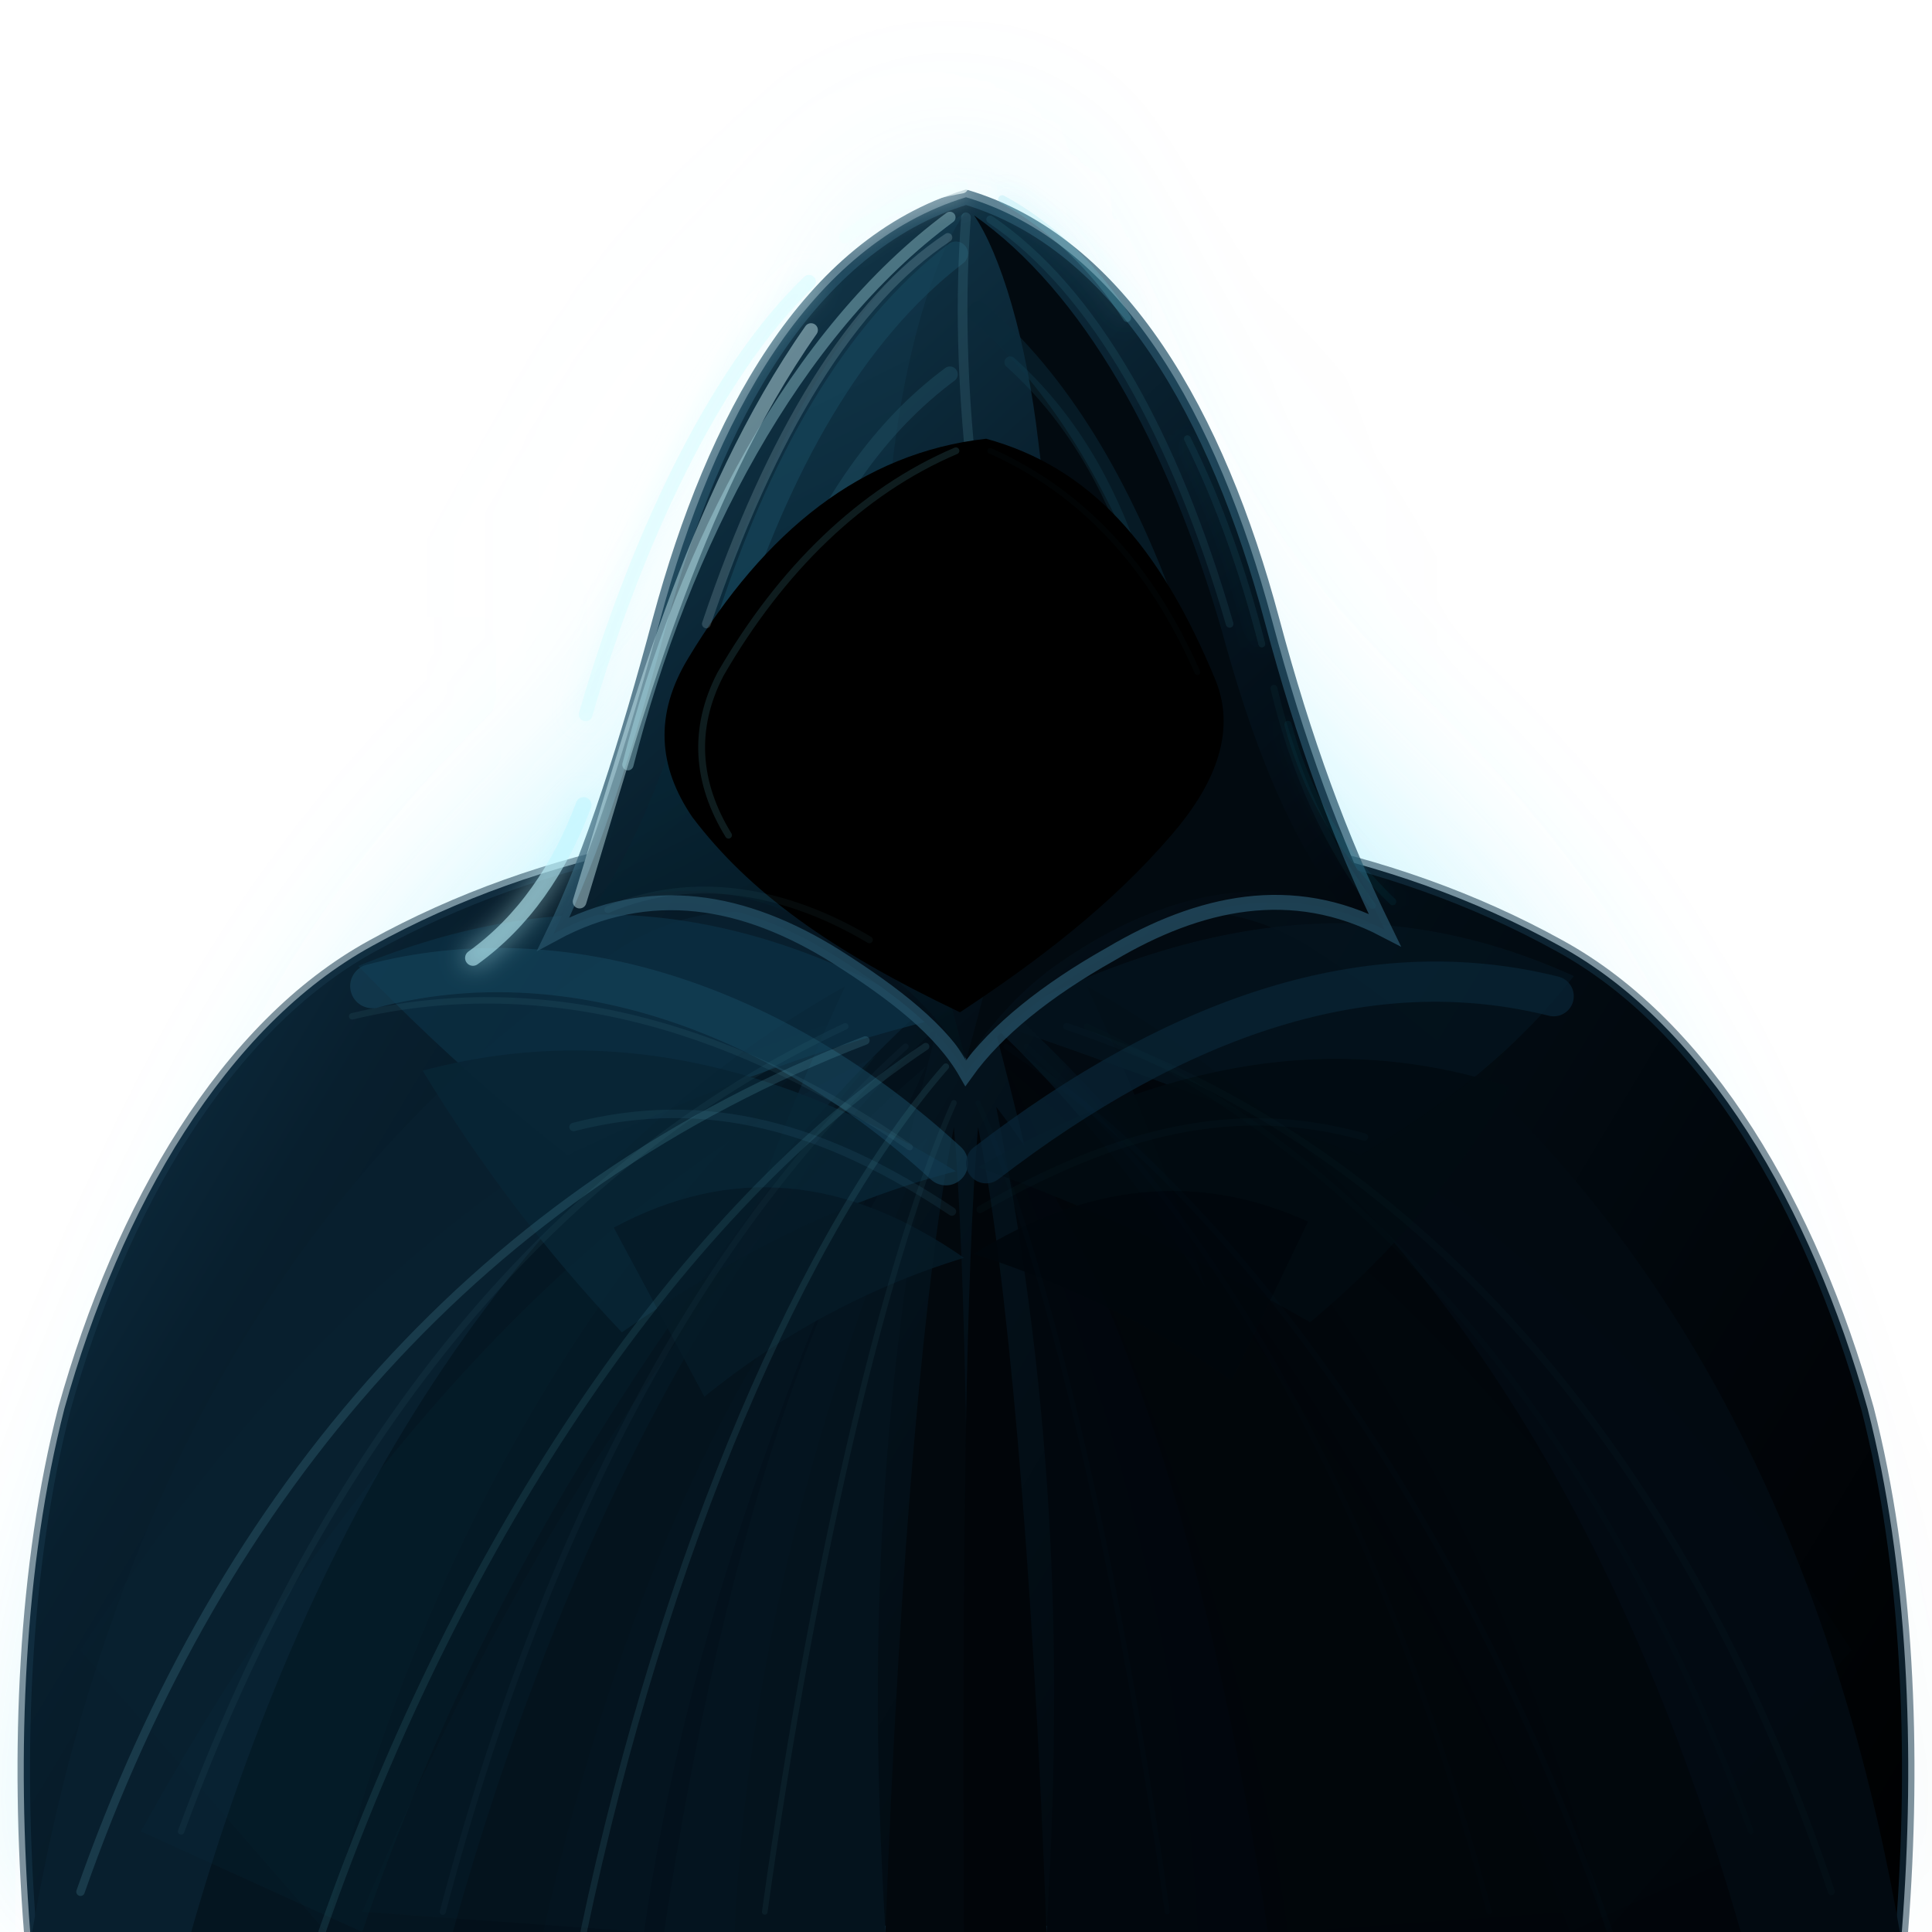
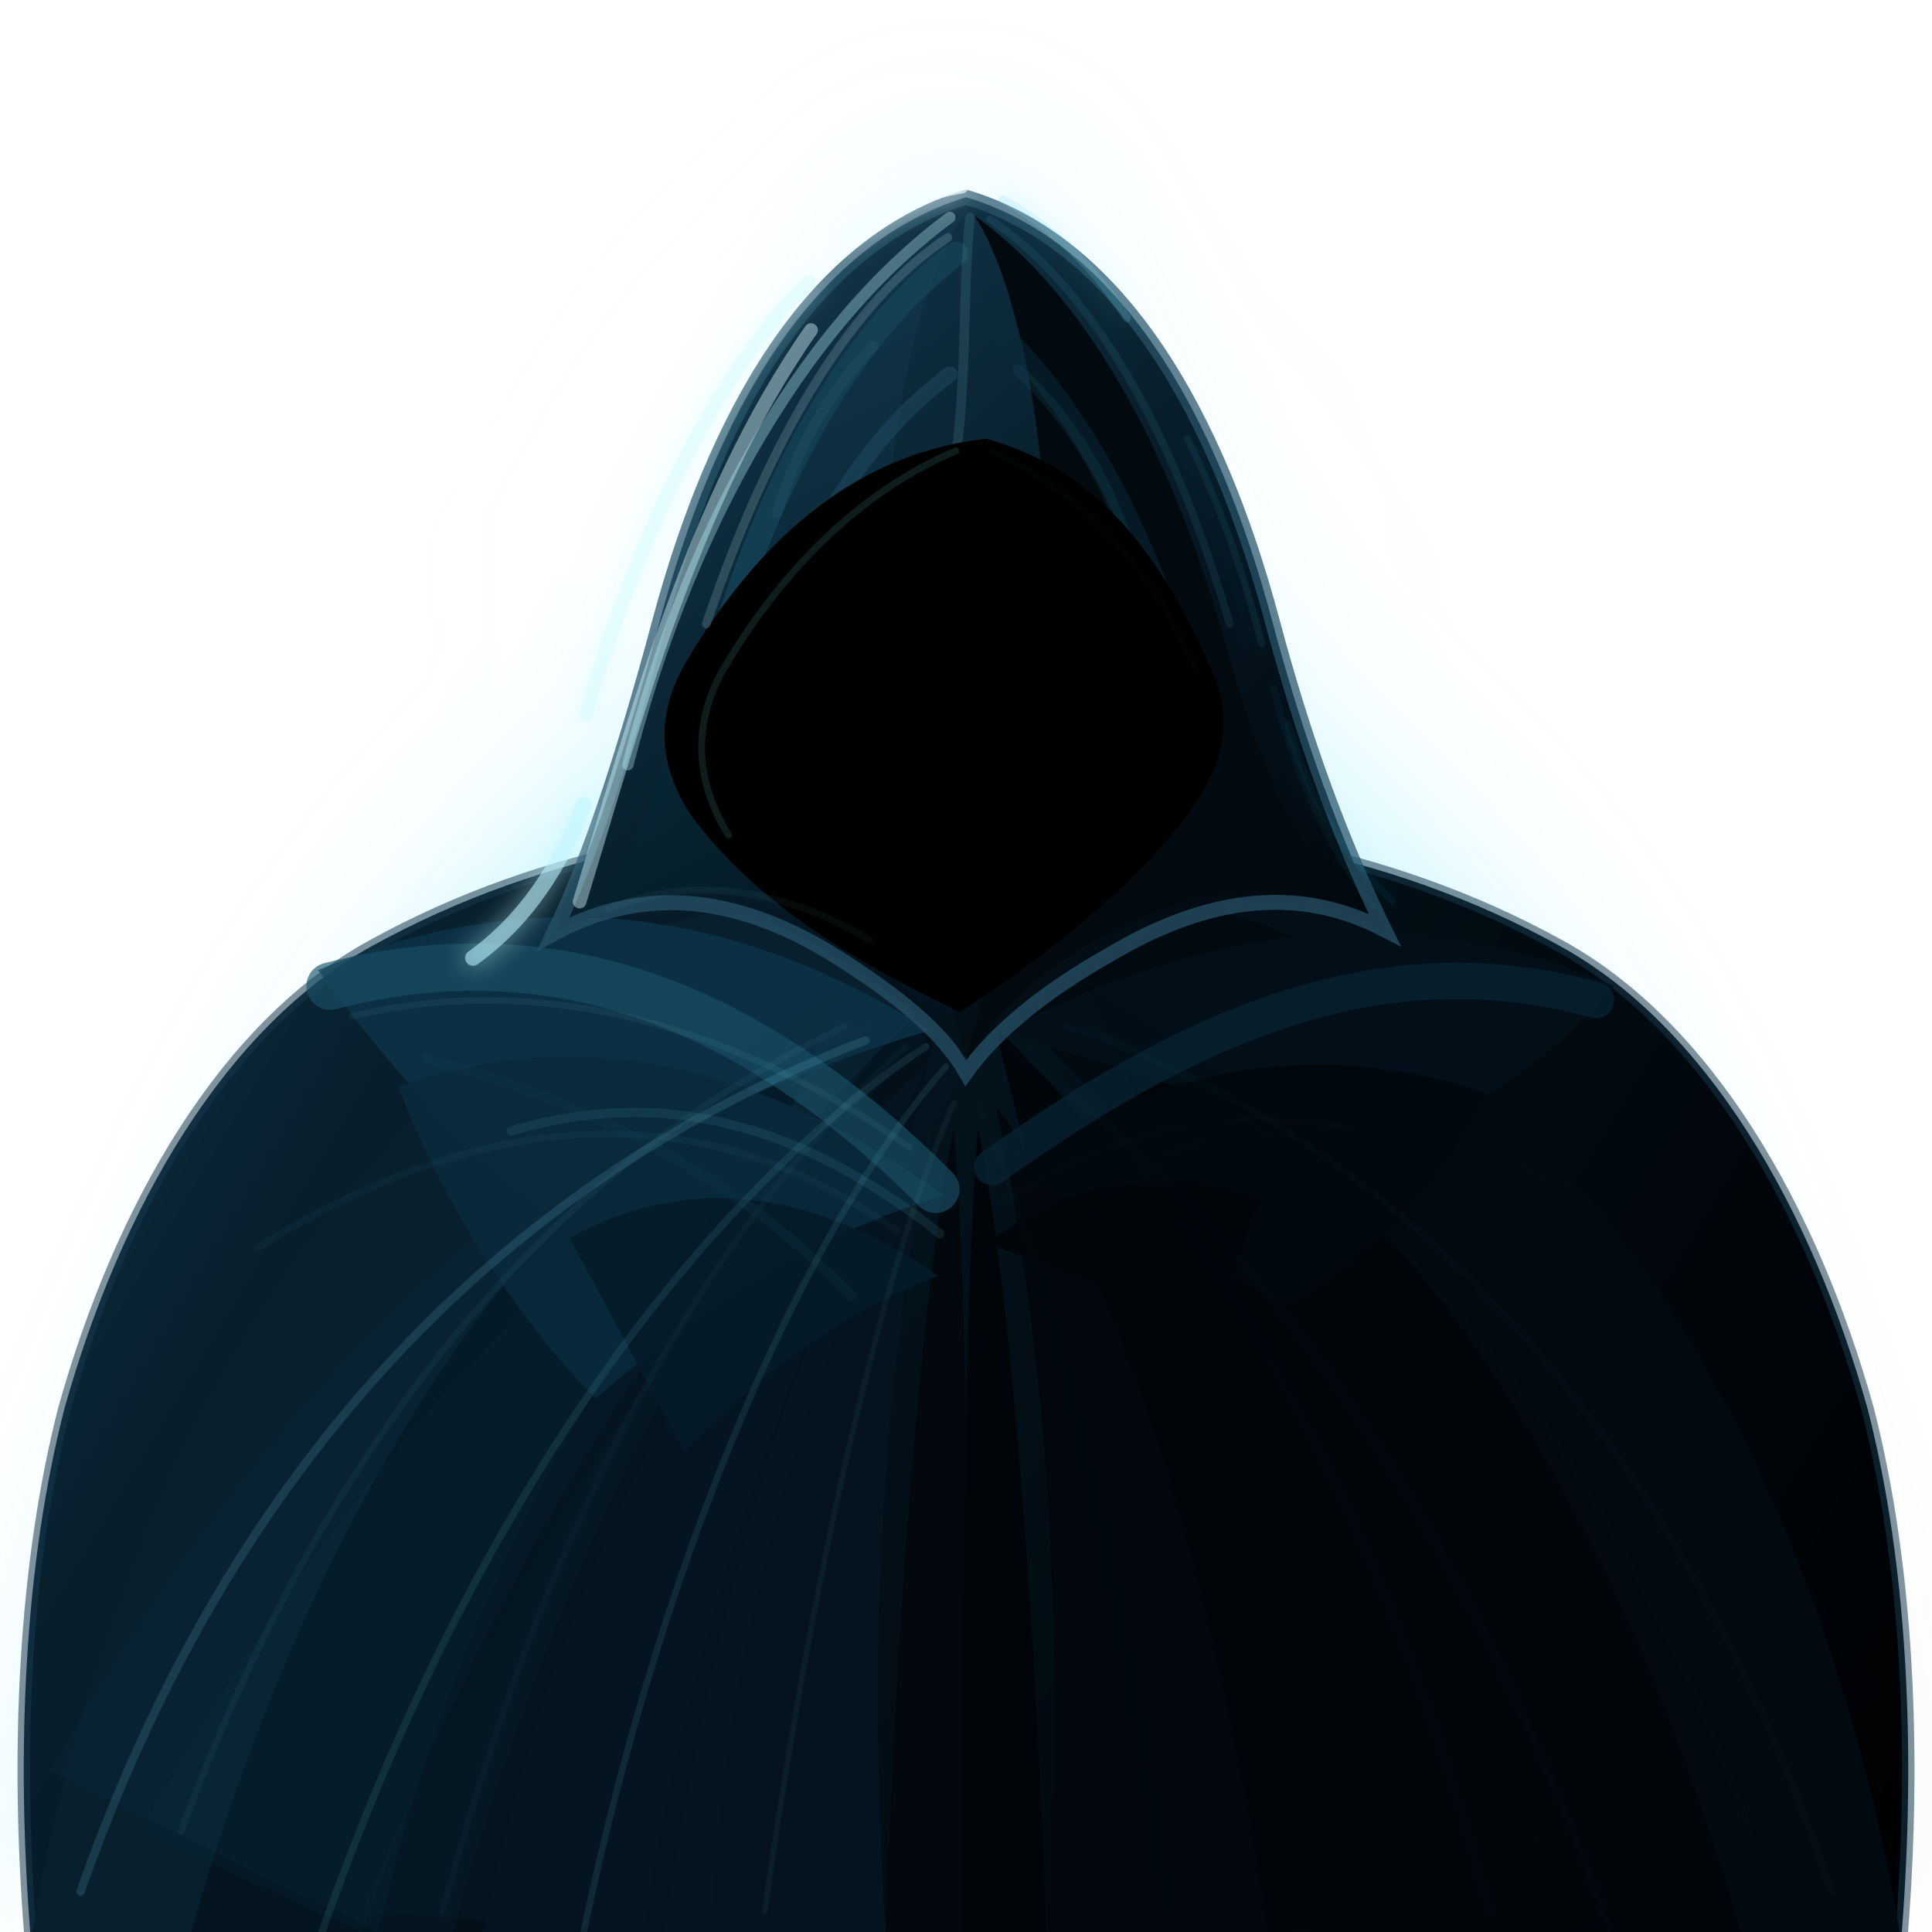
<svg xmlns="http://www.w3.org/2000/svg" viewBox="0 0 96 96" role="img" aria-labelledby="t d" data-brand-vector-source="reference-derived-contours-v8-24">
  <defs>
    <linearGradient id="mantle" x1="2" y1="42" x2="92" y2="96" gradientUnits="userSpaceOnUse">
      <stop stop-color="#12364b" />
      <stop offset=".18" stop-color="#081f2e" />
      <stop offset=".48" stop-color="#031019" />
      <stop offset=".78" stop-color="#01060b" />
      <stop offset="1" stop-color="#000102" />
    </linearGradient>
    <linearGradient id="hood" x1="28" y1="9" x2="69" y2="54" gradientUnits="userSpaceOnUse">
      <stop stop-color="#1b455a" />
      <stop offset=".28" stop-color="#0d2c3d" />
      <stop offset=".62" stop-color="#04131e" />
      <stop offset="1" stop-color="#010307" />
    </linearGradient>
    <linearGradient id="hoodLeft" x1="28" y1="11" x2="49" y2="53" gradientUnits="userSpaceOnUse">
      <stop stop-color="#173f55" />
      <stop offset=".52" stop-color="#082737" />
      <stop offset="1" stop-color="#021018" />
    </linearGradient>
    <filter id="mist" x="-100%" y="-100%" width="300%" height="300%">
      <feGaussianBlur stdDeviation="4.1" />
    </filter>
    <filter id="glow" x="-140%" y="-140%" width="380%" height="380%">
      <feGaussianBlur stdDeviation=".62" result="b" />
      <feMerge>
        <feMergeNode in="b" />
        <feMergeNode in="SourceGraphic" />
      </feMerge>
    </filter>
  </defs>
  <g data-brand-atmosphere="" filter="url(#mist)">
    <path d="M11 95C6 73 14 52 30 38C40 29 43 17 48 8C53 17 56 29 66 38C82 52 90 73 83 95C70 69 59 56 48 52C36 56 24 70 11 95Z" fill="#62e3ff" fill-opacity=".3" />
    <path d="M0 96C4 74 14 56 30 42C18 63 12 81 11 96Z" fill="#32cde8" fill-opacity=".17" />
    <path d="M96 96C92 74 82 56 66 42C78 63 84 81 85 96Z" fill="#167b93" fill-opacity=".07" />
    <path d="M28 30C33 19 40 11 47 9" fill="none" stroke="#b5f6ff" stroke-opacity=".1" stroke-width="1.6" stroke-linecap="round" />
    <path d="M69 31C64 20 56 12 49 9" fill="none" stroke="#349bb3" stroke-opacity=".035" stroke-width="1.15" stroke-linecap="round" />
  </g>
  <g data-brand-energy="" fill="none" stroke-linecap="round">
    <path d="M13 57C10 62 9 68 9 74" stroke="#63d8ec" stroke-opacity=".05" stroke-width=".34" />
    <path d="M83 57C86 62 87 68 87 74" stroke="#26778b" stroke-opacity=".02" stroke-width=".3" />
  </g>
  <path data-brand-cloak="" d="M48 40.8C37 40.5 27 42.3 18.5 47C11.2 51 6 60 3.2 70C1.2 77.8.8 87 1.5 96H94.5C95.2 87 94.8 77.8 92.8 70C90 60 84.8 51 77.5 47C69 42.3 59 40.5 48 40.8Z" fill="url(#mantle)" stroke="#17394c" stroke-opacity=".54" stroke-width=".62" />
  <g data-brand-folds="">
    <path d="M1.6 96C4.8 77.5 13 58.5 31 47C36 44 41 45 46 50C34 61 24 78 18 96Z" fill="#081f2e" />
    <path d="M94.4 96C91.2 77.5 83 58.5 65 47C60 44 55 45 50 50C62 61 72 78 78 96Z" fill="#020a11" />
    <path d="M9.5 96C15.5 75 26 58 42 49C35 64 31 80 30 96Z" fill="#041520" />
    <path d="M86.5 96C80.5 75 70 58 54 49C61 64 65 80 66 96Z" fill="#01050a" />
    <path d="M22.5 96C27.8 77 36 61 46.6 51C42.2 67.5 39.8 82.5 40 96Z" fill="#03101a" />
    <path d="M73.5 96C68.2 77 60 61 49.4 51C53.8 67.5 56.2 82.5 56 96Z" fill="#01050a" />
    <path d="M33 96C36 76 41 62 46.5 55C43.5 70 43.2 83 44 96Z" fill="#04131d" />
    <path d="M63 96C60 76 55 62 49.5 55C52.5 70 52.8 83 52 96Z" fill="#01070d" />
    <path d="M44 96C44.7 77 46 63 47.4 56C48 63 48.2 77 48.1 96Z" fill="#02080d" />
    <path d="M52 96C51.3 77 50 63 48.6 56C48 63 47.8 77 47.9 96Z" fill="#010509" />
    <path d="M7 91C17 73 29 59.5 43.5 52.5C33 65 24 78.5 18 96Z" fill="#0c3044" fill-opacity=".16" />
    <path d="M89 91C79 73 67 59.5 52.5 52.5C63 65 72 78.5 78 96Z" fill="#04131d" fill-opacity=".1" />
    <path d="M18 95C26 76 36 61.5 46 53C39 68 34 82 32 96Z" fill="#082434" fill-opacity=".14" />
    <path d="M78 95C70 76 60 61.5 50 53C57 68 62 82 64 96Z" fill="#020b12" fill-opacity=".1" />
-     <path d="M4 82C15 65 27 55 42.5 50.5C29.8 61.8 20.8 77 16.2 96Z" fill="#0b2b3d" fill-opacity=".13" />
-     <path d="M92 82C81 65 69 55 53.5 50.5C66.2 61.8 75.2 77 79.8 96Z" fill="#031019" fill-opacity=".08" />
-     <path d="M27 96C31 78 38 64 46.1 56.5C40.4 70 37.1 83.2 36.5 96Z" fill="#092535" fill-opacity=".1" />
-     <path d="M69 96C65 78 58 64 49.9 56.5C55.6 70 58.9 83.2 59.5 96Z" fill="#020a10" fill-opacity=".08" />
+     <path d="M2.5 88C13.5 68.5 27 55.5 43.5 50.8C31 63.8 22.5 79.5 18.8 96Z" fill="#0d3448" fill-opacity=".18" />
+     <path d="M93.5 84C82.5 67 70.5 56.2 53.2 51.2C67 63.7 75.3 78.2 78.7 96Z" fill="#020b12" fill-opacity=".075" />
+     <path d="M24 96C27.8 77.3 36 62.2 46 56.2C39.3 69.3 35.8 83.5 35.4 96Z" fill="#0a2a3a" fill-opacity=".14" />
+     <path d="M71 96C67.8 79.5 60.8 66.8 49.4 57.2C56.8 71 59.8 84.5 59.2 96Z" fill="#01080e" fill-opacity=".07" />
  </g>
-   <g data-brand-collar="" opacity=".9">
-     <path d="M17.8 48C27.8 43.9 36.8 44.7 46.7 50.6C40.1 52.2 34.1 54.6 28.2 57.4C24.5 54.5 21.2 51.5 17.8 48Z" fill="#0c3043" fill-opacity=".82" />
-     <path d="M78.2 48.5C69.6 44.6 60.6 44.8 49.3 50.8C55.6 52.9 61.4 55.2 67.6 57.4C71.9 54.9 75.5 52 78.2 48.5Z" fill="#04141f" fill-opacity=".86" />
-     <path d="M21 53.2C30 50.8 38.7 52.8 47.5 58.2C41.6 59.7 36.1 62.6 30.9 66.2C27.1 62.2 23.8 57.8 21 53.2Z" fill="#082536" fill-opacity=".92" />
-     <path d="M75 54C66.4 51.2 57.8 52.7 48.6 58C54.6 60.1 60 62.8 65.1 65.7C69.3 62.2 72.6 58.2 75 54Z" fill="#020b12" fill-opacity=".94" />
-     <path d="M30.5 61C36.3 57.9 42 58.4 47.9 62.5C43 64 38.7 66.4 35 69.4Z" fill="#051a27" fill-opacity=".92" />
-     <path d="M65 60.7C59.5 58.2 54 58.8 48.4 62.3C53.3 63.9 57.5 66 61.2 68.6Z" fill="#01070c" fill-opacity=".96" />
-     <path d="M18.5 49C28 46.5 38.5 50 47 57.8" fill="none" stroke="#17485f" stroke-opacity=".62" stroke-width="2.2" stroke-linecap="round" />
-     <path d="M77.2 49.5C68 47.2 58.5 50.5 49 57.8" fill="none" stroke="#092637" stroke-opacity=".78" stroke-width="2" stroke-linecap="round" />
-     <path d="M28.5 56C35.1 54.3 41 56 47.3 60.2" fill="none" stroke="#4a9daf" stroke-opacity=".12" stroke-width=".42" stroke-linecap="round" />
-     <path d="M67.8 56.5C61.4 54.7 55.5 56.2 48.7 60.1" fill="none" stroke="#1e6072" stroke-opacity=".055" stroke-width=".36" stroke-linecap="round" />
+   <g data-brand-collar="" opacity=".94">
+     <path d="M15.8 48.2C26.4 43.8 36.3 45 46.2 51.2C39.8 53.1 33.1 56 27.1 60.1C22.8 57 19.2 52.8 15.8 48.2Z" fill="#0d3448" fill-opacity=".88" />
+     <path d="M80.2 49C70.9 44.9 60.8 45.5 49.7 51.3C56.3 53.2 62 55.1 67.1 57.3C72.8 55.7 77.1 52.7 80.2 49Z" fill="#031019" fill-opacity=".9" />
+     <path d="M19.8 54C29.1 50.7 38.2 53.1 46.9 59.4C40.6 61.3 35 64.8 29.6 69.5C25.4 65.2 22 59.7 19.8 54Z" fill="#092a3c" fill-opacity=".96" />
+     <path d="M73.8 54.3C65.5 51.5 57.3 53 49.1 58.2C54.5 60 59.4 62.2 63.9 64.8C68.5 62.3 71.7 58.6 73.8 54.3Z" fill="#01080e" fill-opacity=".97" />
+     <path d="M28.3 61.5C34.4 58.2 40.5 59.2 46.6 63.4C41.8 65.2 37.6 68.3 34 72.1Z" fill="#061c29" fill-opacity=".95" />
+     <path d="M62.6 59.6C57.4 57.8 52.9 58.8 49 61.8C53.2 63.1 56.8 65 59.8 67.1Z" fill="#01060a" fill-opacity=".98" />
+     <path d="M16.4 49C27.7 46.1 37.4 50 46.5 59.1" fill="none" stroke="#1a5169" stroke-opacity=".68" stroke-width="2.35" stroke-linecap="round" />
+     <path d="M79.3 49.7C69.2 46.9 59.9 50.4 49.3 58" fill="none" stroke="#082432" stroke-opacity=".8" stroke-width="1.8" stroke-linecap="round" />
+     <path d="M25.4 56.2C33.1 53.9 40 56 46.7 61.3" fill="none" stroke="#5aa9ba" stroke-opacity=".14" stroke-width=".46" stroke-linecap="round" />
+     <path d="M67 56C60.6 54.9 55.2 56.2 49.8 59.8" fill="none" stroke="#154657" stroke-opacity=".05" stroke-width=".32" stroke-linecap="round" />
+     <path d="M21.2 52.6C29.4 54.8 36.7 58.5 42.3 64.4" fill="none" stroke="#16465a" stroke-opacity=".16" stroke-width=".5" stroke-linecap="round" />
+     <path d="M70.4 52.9C63.7 54.2 58.5 56.7 54.2 60.2" fill="none" stroke="#0b2c3c" stroke-opacity=".06" stroke-width=".38" stroke-linecap="round" />
  </g>
  <path data-brand-hood="" d="M48 9.8C40.2 12.2 35.5 20.8 32.8 30.8C31.2 36.8 29.4 42.5 27.5 46.4C32.3 43.8 37 44.7 41.5 47.5C44.5 49.4 46.8 51.2 48 53.3C49.5 51.2 52 49.2 55.2 47.4C59.6 44.8 64.2 43.8 68.8 46.2C66.6 41.7 64.8 36.8 63.2 30.8C60.5 20.7 55.7 12.1 48 9.8Z" fill="url(#hood)" stroke="#28546a" stroke-opacity=".72" stroke-width=".74" />
  <path d="M48 10.5C42.5 14.4 38 22 35.2 31.5C33.5 37 31.8 41.8 29.5 45.1C34.4 43.3 39.2 44.5 43.7 48C45.5 49.4 47 51 48 52.7C45 41.8 43.2 31 44.5 21.8C45.2 16.7 46.6 12.4 48 10.5Z" fill="url(#hoodLeft)" fill-opacity=".86" />
  <path d="M48.4 10.7C53.8 14.5 58 22 60.7 31.3C62.2 36.8 63.9 41.2 66.5 44.8C61.8 43.5 57.2 44.7 52.7 47.8C50.8 49.1 49.3 50.8 48 52.7C51.2 41.2 52.8 31 51.6 22C51 16.8 49.7 12.6 48.4 10.7Z" fill="#020a10" />
  <g data-brand-hood-layers="" fill="none" stroke-linecap="round">
    <path d="M47.5 12.6C42.4 16.5 38.7 23.1 36.1 31.2C39.7 28.4 43.4 26 47.6 23.9" stroke="#17475d" stroke-opacity=".62" stroke-width="1.2" />
    <path d="M48.6 15.5C52.6 18.9 55.7 24.1 58 30.5C54.9 28.2 52.1 26.4 48.4 25" stroke="#0b2b3b" stroke-opacity=".5" stroke-width="1.05" />
    <path d="M47.2 18.6C43.7 21.2 41.2 24.9 39.3 29.4" stroke="#24576b" stroke-opacity=".4" stroke-width=".78" />
-     <path d="M48 10.8C47.7 14.8 47.8 19 48.3 23.6" stroke="#8ee5f2" stroke-opacity=".12" stroke-width=".48" />
-     <path d="M50.2 18C53.1 20.6 55.1 24 56.4 27.9" stroke="#1d576a" stroke-opacity=".2" stroke-width=".58" />
+     <path d="M48.2 10.8C47.8 14.6 48.1 18.7 47.4 23.4" stroke="#8ee5f2" stroke-opacity=".12" stroke-width=".48" />
+     <path d="M50.6 18.4C53.2 20.8 55 23.8 56.1 27.2" stroke="#1d576a" stroke-opacity=".2" stroke-width=".58" />
+     <path d="M43.4 17.2C41.2 19.4 39.6 22.3 38.6 25.5" stroke="#2d6377" stroke-opacity=".22" stroke-width=".52" />
  </g>
  <path data-brand-face-void="" d="M49 21.8C42.8 22.5 38 26.4 34.2 32.7C32.5 35.5 32.7 38.1 34.4 40.6C37.2 44.3 41.2 47.2 47.7 50.3C51.5 47.8 55.2 45 58.2 41.5C60.2 39.2 61.5 36.5 60.4 33.8C57.6 27 54.1 23.2 49 21.8Z" fill="#000" />
  <g data-brand-texture="" fill="none" stroke-linecap="round">
    <path d="M47.5 22.4C42.8 24.4 38.8 28.3 35.8 33.5C34.4 36.2 34.6 38.9 36.2 41.5" stroke="#72d7e8" stroke-opacity=".13" stroke-width=".34" />
    <path d="M49.2 22.4C53.9 24.5 57.2 28.2 59.5 33.4" stroke="#226d80" stroke-opacity=".04" stroke-width=".28" />
    <path d="M28.8 44.8C31.5 36 34.4 24.8 40.3 16.4" stroke="#d9fbff" stroke-opacity=".43" stroke-width=".68" />
    <path d="M31.2 38C34 27 39.5 16.5 47.2 10.8" stroke="#bff7ff" stroke-opacity=".34" stroke-width=".56" />
    <path d="M35.1 31C38.3 21.5 42.4 14.9 47.1 11.8" stroke="#d7fbff" stroke-opacity=".17" stroke-width=".44" />
    <path d="M49.2 10.9C54.4 14.4 58.4 21.7 61.1 31" stroke="#59c1d3" stroke-opacity=".1" stroke-width=".38" />
    <path d="M63.3 34.2C64.3 38.4 66 42.1 68.2 45" stroke="#2b8ea2" stroke-opacity=".065" stroke-width=".34" />
    <path d="M30.2 45.2C34.4 43.4 39 44.2 43.2 46.7" stroke="#71cadc" stroke-opacity=".05" stroke-width=".34" />
  </g>
  <g data-brand-rim-light="" fill="none" stroke-linecap="round" filter="url(#glow)">
    <path d="M23.5 47.6C26 45.8 27.8 43.2 29 40" stroke="#bff7ff" stroke-opacity=".56" stroke-width=".78" />
    <path d="M29.1 35.5C31.5 27.2 35.4 18.6 40.2 14" stroke="#d8fbff" stroke-opacity=".52" stroke-width=".68" />
    <path d="M42 11.8C44.1 10.2 46.1 9.6 47.8 9.3" stroke="#f4ffff" stroke-opacity=".68" stroke-width=".62" />
    <path d="M49.8 9.9C52.2 11.2 54.4 13.3 56 15.8" stroke="#71dced" stroke-opacity=".18" stroke-width=".4" />
    <path d="M59 21.8C60.6 25 61.8 28.5 62.7 32" stroke="#4bbbd0" stroke-opacity=".09" stroke-width=".34" />
    <path d="M64 36C65 39.7 66.8 42.5 69.2 44.8" stroke="#36a7bf" stroke-opacity=".07" stroke-width=".36" />
  </g>
  <g data-brand-seams="" fill="none" stroke-linecap="round">
    <path d="M4 94C11 74 24 59 43 51.7" stroke="#72cbdc" stroke-opacity=".16" stroke-width=".42" />
    <path d="M16 96C23 76 34 60 46 52" stroke="#5cb1c3" stroke-opacity=".13" stroke-width=".36" />
    <path d="M29 96C33 77 40 61 47 53" stroke="#5aa6b6" stroke-opacity=".14" stroke-width=".32" />
    <path d="M91 94C84 73 71 57 53 51" stroke="#286d7f" stroke-opacity=".04" stroke-width=".34" />
    <path d="M80 96C73 76 62 60 50 52" stroke="#195669" stroke-opacity=".03" stroke-width=".28" />
    <path d="M9 91C16 72 27 58 42 51" stroke="#64bfd1" stroke-opacity=".06" stroke-width=".32" />
    <path d="M87 91C80 72 69 58 54 51" stroke="#1d6274" stroke-opacity=".022" stroke-width=".28" />
    <path d="M22 95C27 76 35 61 45 52" stroke="#69c5d7" stroke-opacity=".04" stroke-width=".3" />
    <path d="M74 95C69 76 61 61 51 52" stroke="#1a5768" stroke-opacity=".02" stroke-width=".26" />
    <path d="M38 95C40.5 77 44.2 62 47.4 54.8" stroke="#4d98aa" stroke-opacity=".08" stroke-width=".28" />
    <path d="M58 95C55.5 77 51.8 62 48.6 54.8" stroke="#1e6071" stroke-opacity=".03" stroke-width=".25" />
    <path d="M17.5 50.5C27.5 48.1 37.1 51.4 45.2 57" stroke="#78cad9" stroke-opacity=".075" stroke-width=".32" />
+     <path d="M12.8 62C24.5 54.7 35.3 54.5 44.6 61.2" stroke="#5ab0c2" stroke-opacity=".055" stroke-width=".34" />
+     <path d="M81.5 61C70.8 54.2 61 54.8 51.6 60.2" stroke="#174f60" stroke-opacity=".018" stroke-width=".28" />
  </g>
</svg>
